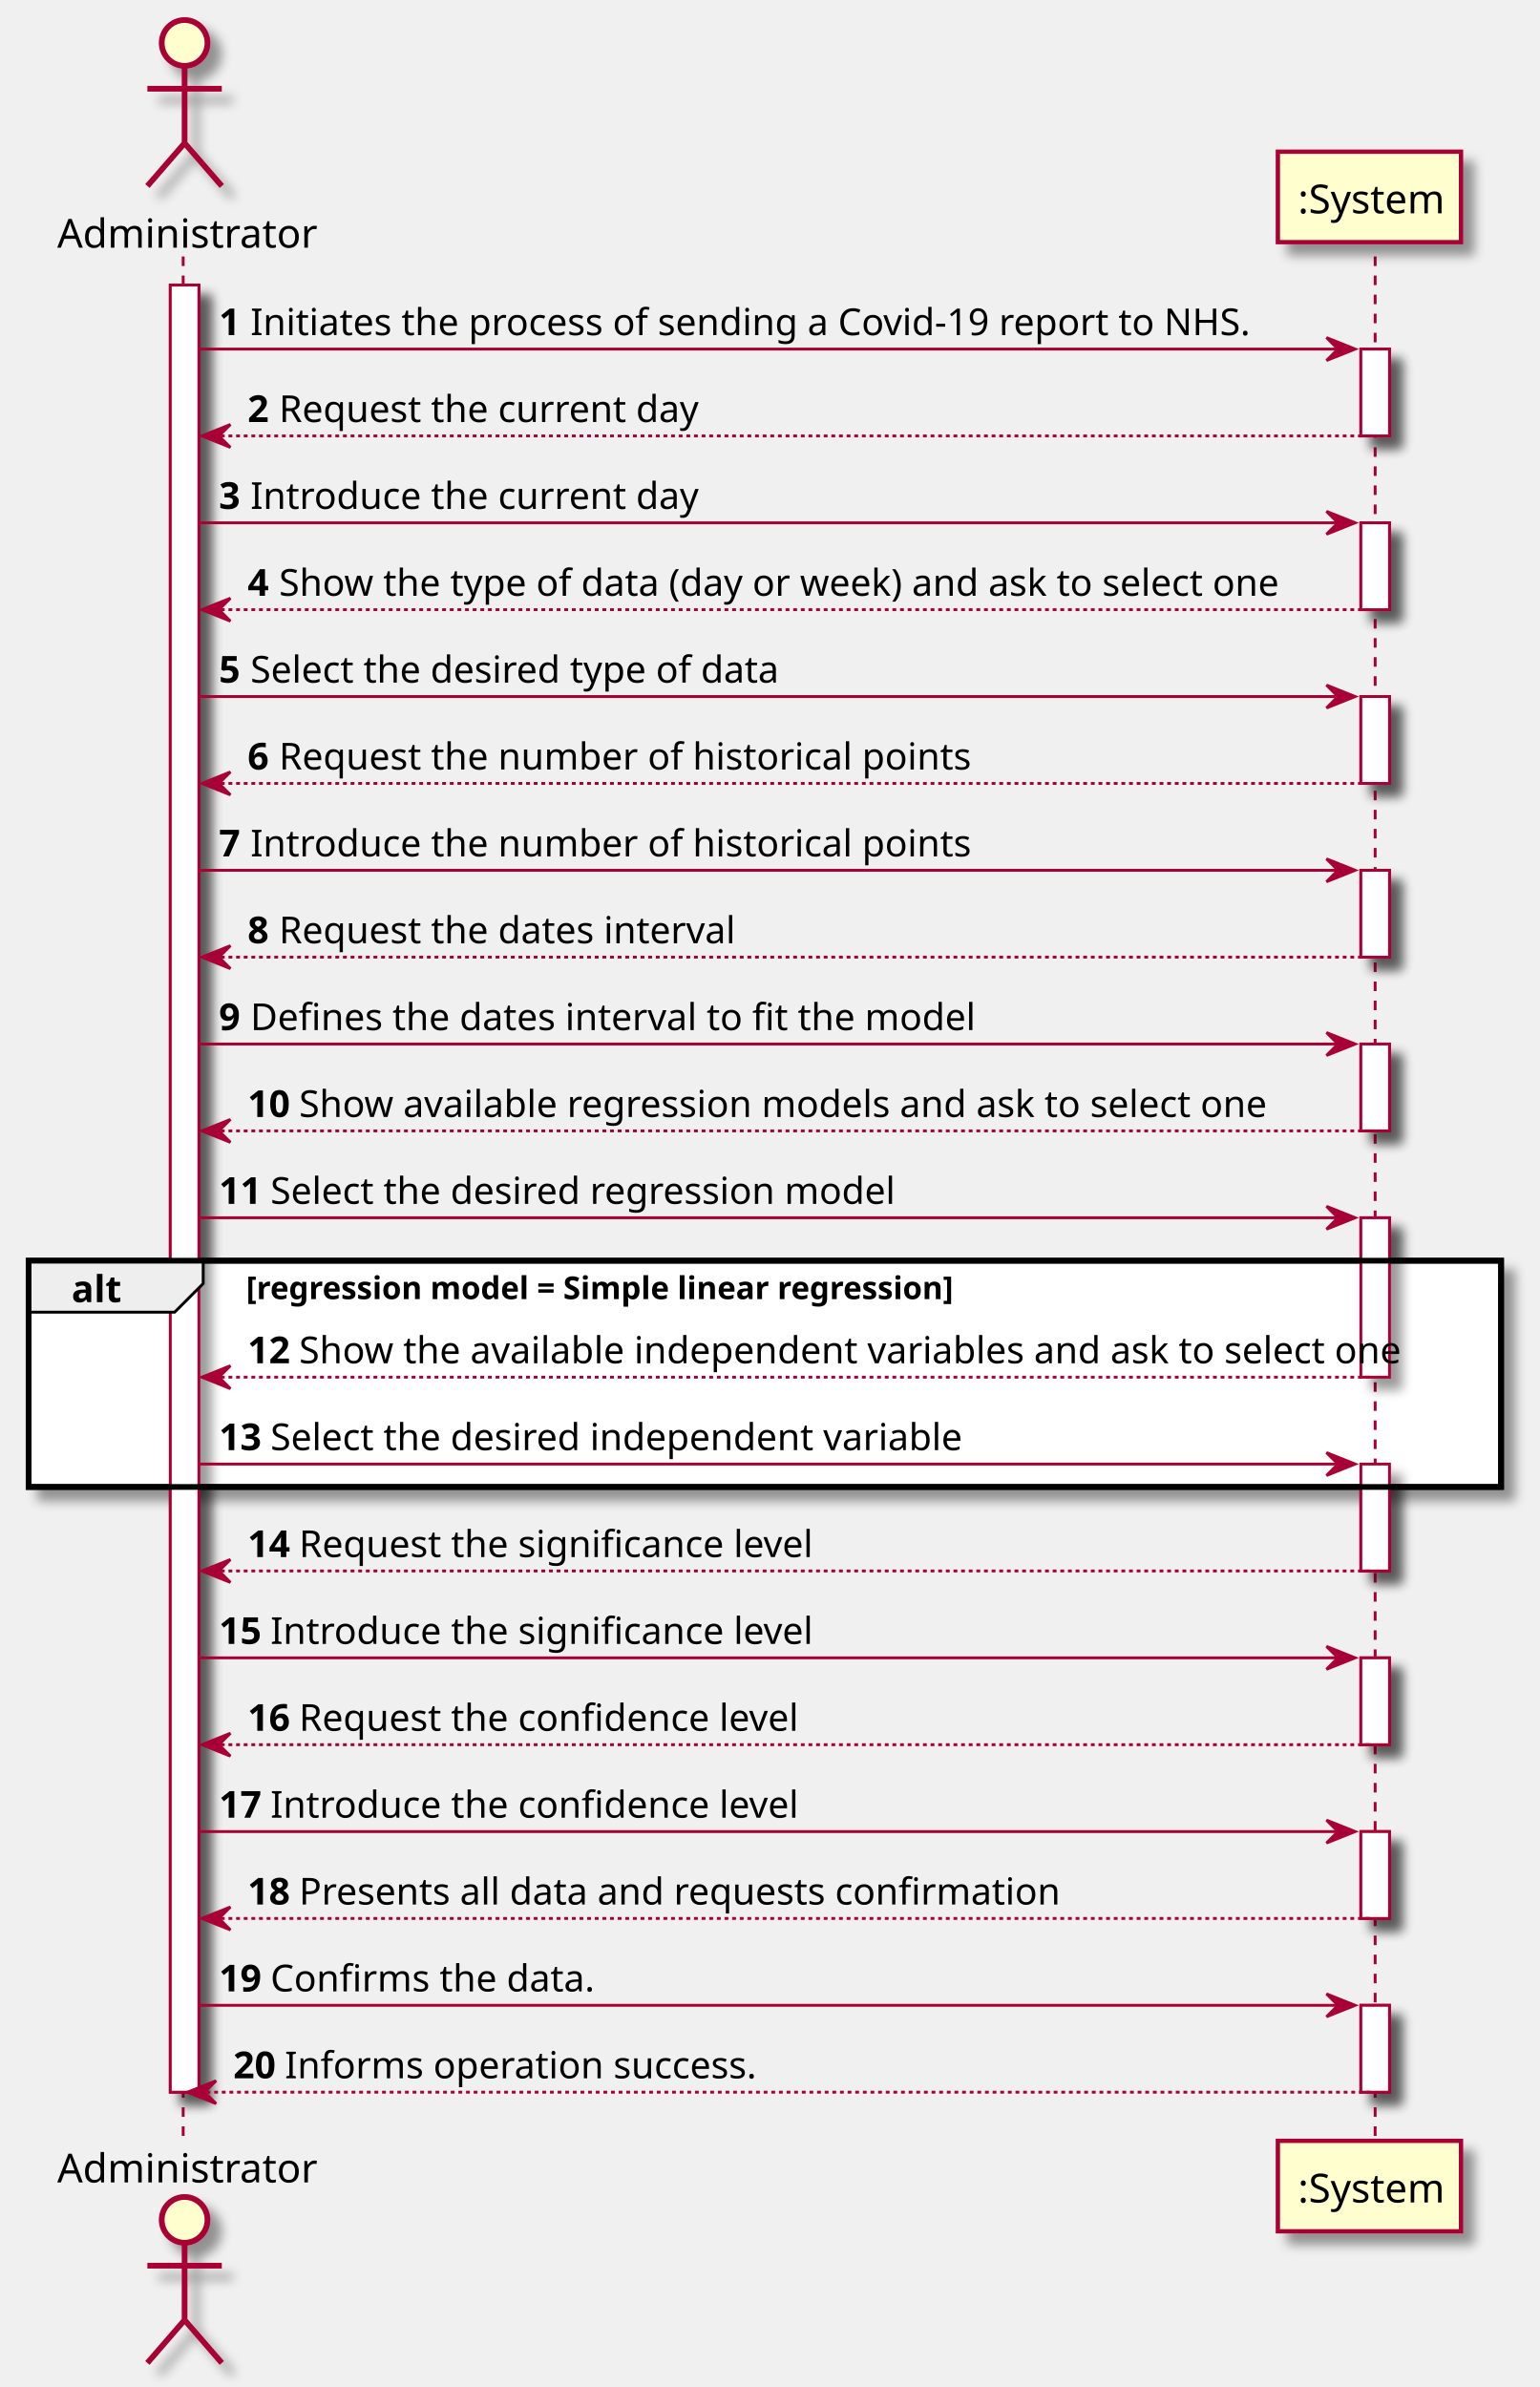
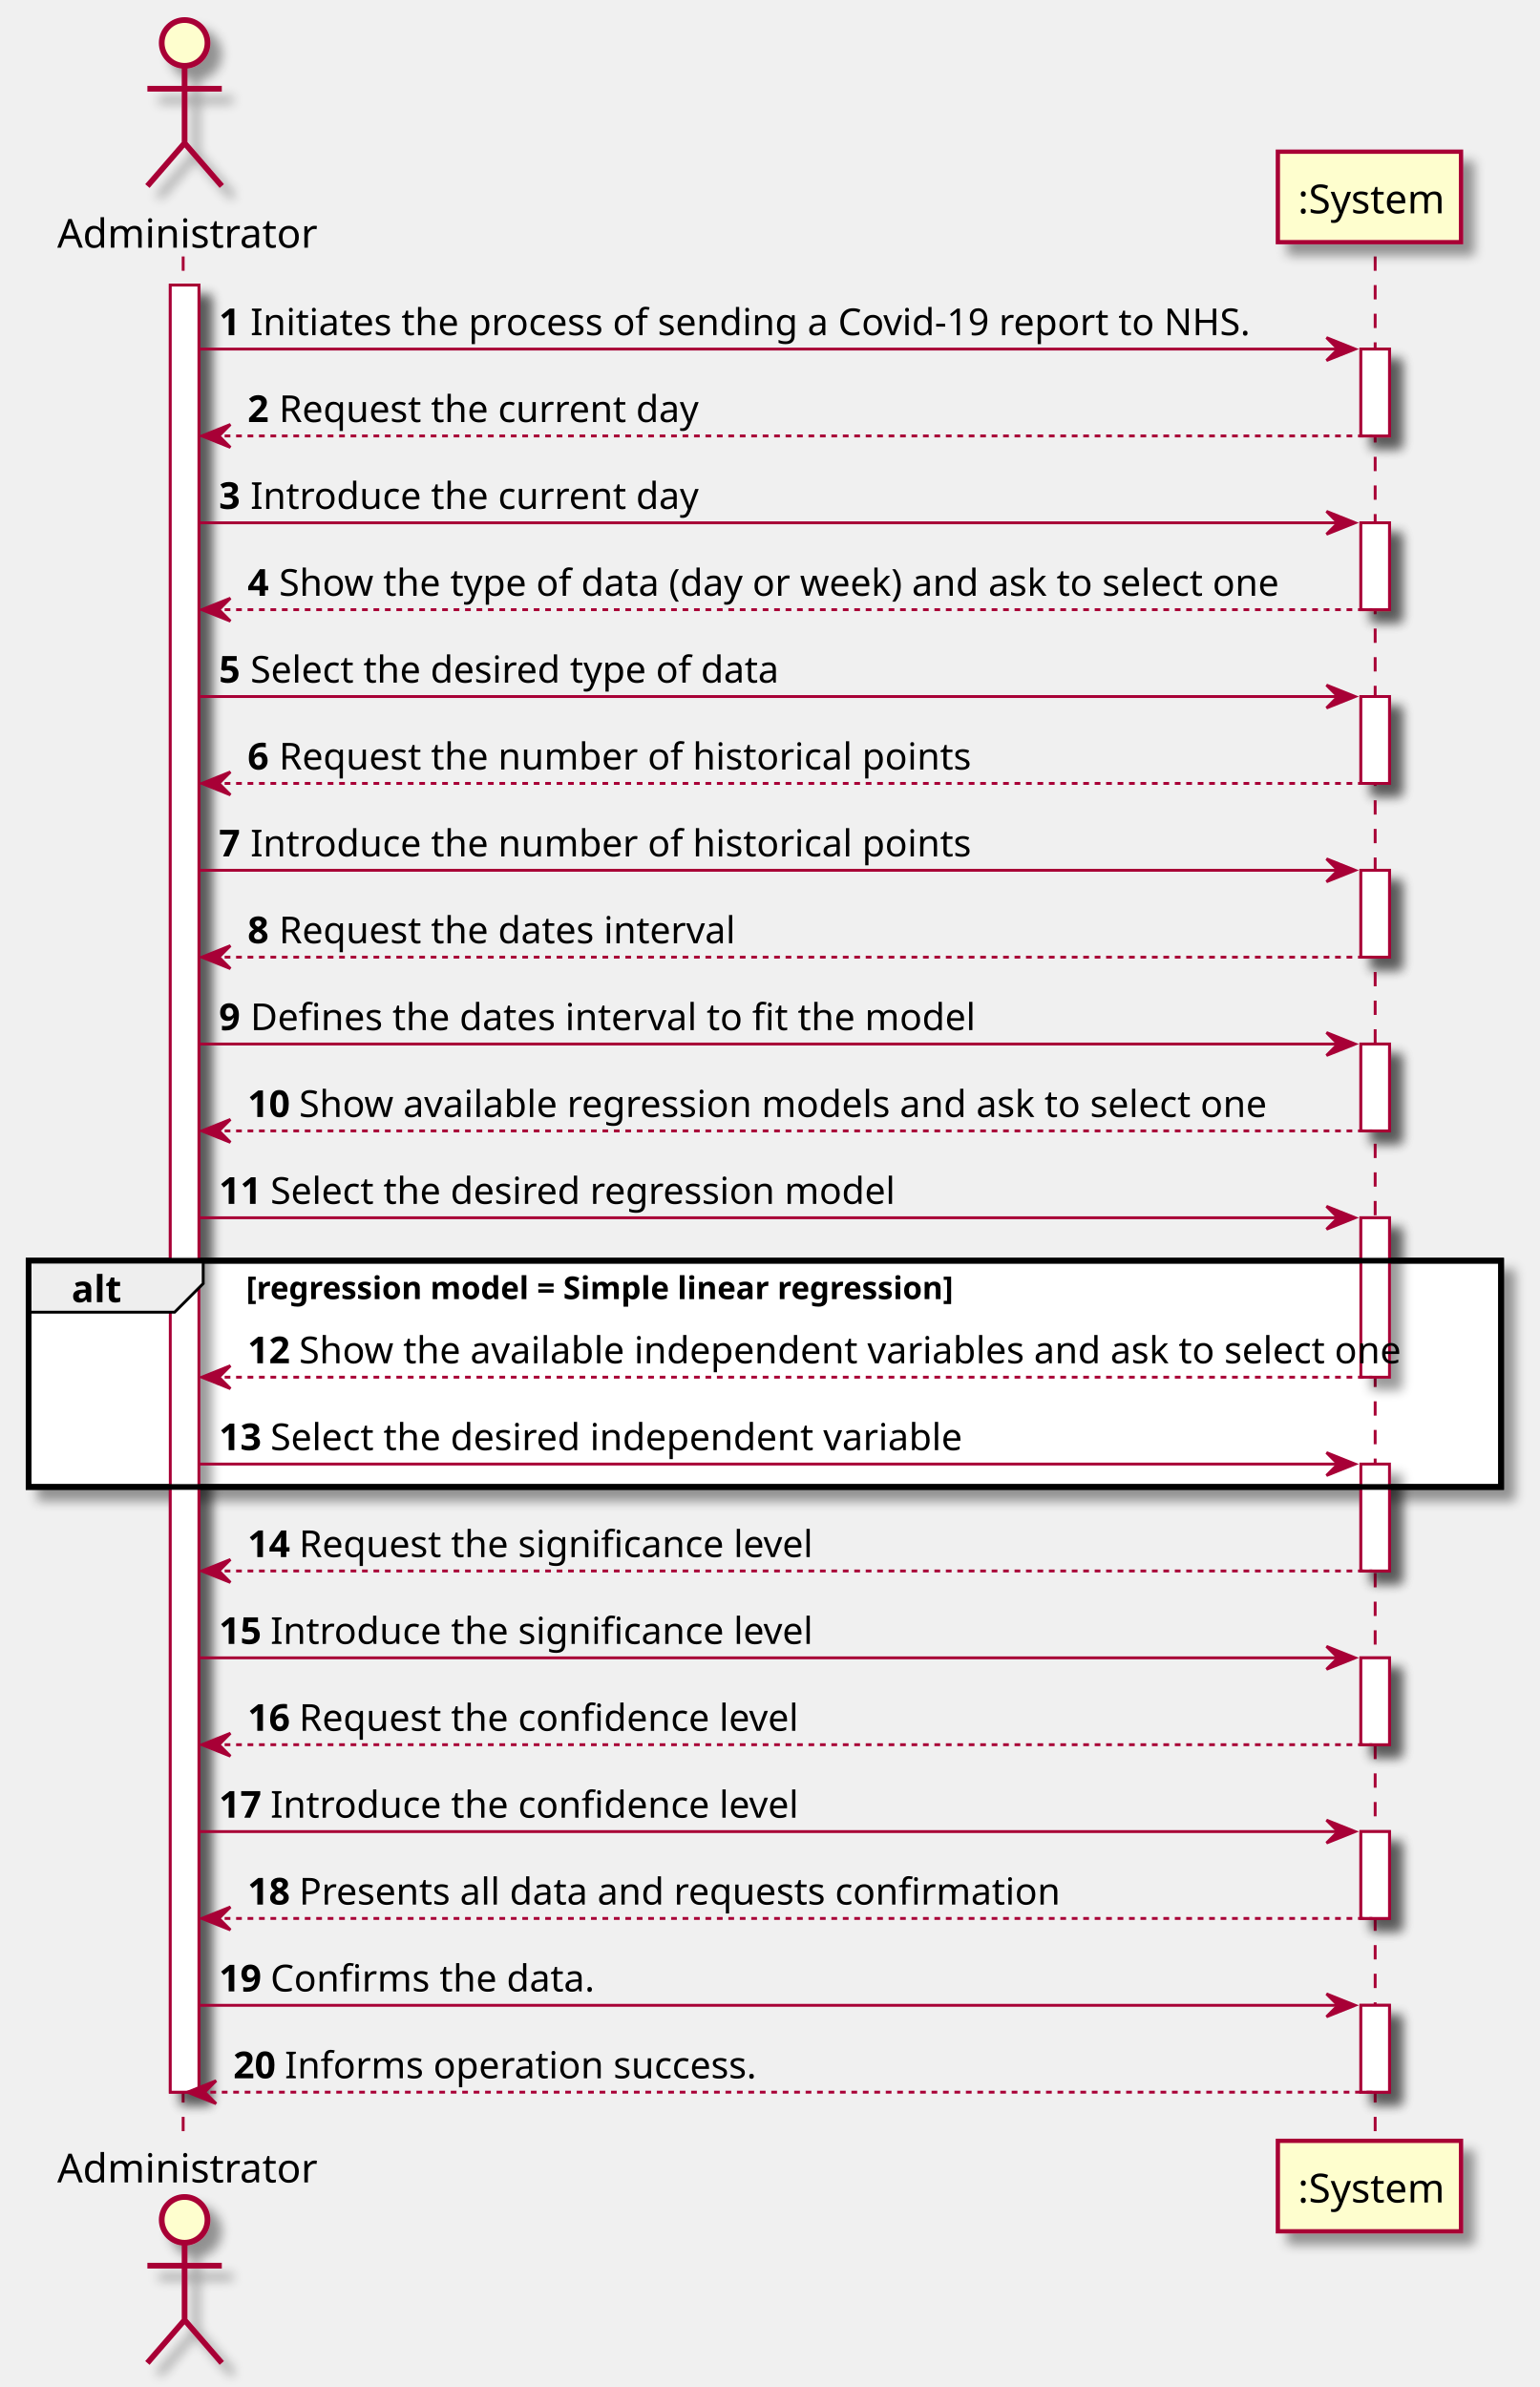
- <svg xmlns="http://www.w3.org/2000/svg" contentScriptType="application/ecmascript" contentStyleType="text/css" height="1251px" preserveAspectRatio="none" style="width:807px;height:1251px;" version="1.1" viewBox="0 0 807 1251" width="807px" zoomAndPan="magnify">
+ <svg xmlns="http://www.w3.org/2000/svg" contentScriptType="application/ecmascript" contentStyleType="text/css" height="834px" preserveAspectRatio="none" style="width:538px;height:834px;" version="1.1" viewBox="0 0 538 834" width="538px" zoomAndPan="magnify">
  <defs>
    <filter height="300%" id="fdxpa6la9vvdd" width="300%" x="-1" y="-1">
-       <feGaussianBlur result="blurOut" stdDeviation="3.0" />
+       <feGaussianBlur result="blurOut" stdDeviation="2.0" />
      <feColorMatrix in="blurOut" result="blurOut2" type="matrix" values="0 0 0 0 0 0 0 0 0 0 0 0 0 0 0 0 0 0 .4 0" />
-       <feOffset dx="6.0" dy="6.0" in="blurOut2" result="blurOut3" />
+       <feOffset dx="4.0" dy="4.0" in="blurOut2" result="blurOut3" />
      <feBlend in="SourceGraphic" in2="blurOut3" mode="normal" />
    </filter>
  </defs>
  <g>
-     <rect fill="#FFFFFF" filter="url(#fdxpa6la9vvdd)" height="947.074" style="stroke:#A80036;stroke-width:1.5;" width="15" x="89.25" y="149.414" />
-     <rect fill="#FFFFFF" filter="url(#fdxpa6la9vvdd)" height="45.527" style="stroke:#A80036;stroke-width:1.5;" width="15" x="713.25" y="182.941" />
-     <rect fill="#FFFFFF" filter="url(#fdxpa6la9vvdd)" height="45.527" style="stroke:#A80036;stroke-width:1.5;" width="15" x="713.25" y="273.996" />
-     <rect fill="#FFFFFF" filter="url(#fdxpa6la9vvdd)" height="45.527" style="stroke:#A80036;stroke-width:1.5;" width="15" x="713.25" y="365.051" />
-     <rect fill="#FFFFFF" filter="url(#fdxpa6la9vvdd)" height="45.527" style="stroke:#A80036;stroke-width:1.5;" width="15" x="713.25" y="456.106" />
-     <rect fill="#FFFFFF" filter="url(#fdxpa6la9vvdd)" height="45.527" style="stroke:#A80036;stroke-width:1.5;" width="15" x="713.25" y="547.16" />
-     <rect fill="#FFFFFF" filter="url(#fdxpa6la9vvdd)" height="83.555" style="stroke:#A80036;stroke-width:1.5;" width="15" x="713.25" y="638.215" />
-     <rect fill="#FFFFFF" filter="url(#fdxpa6la9vvdd)" height="56.027" style="stroke:#A80036;stroke-width:1.5;" width="15" x="713.25" y="767.297" />
-     <rect fill="#FFFFFF" filter="url(#fdxpa6la9vvdd)" height="45.527" style="stroke:#A80036;stroke-width:1.5;" width="15" x="713.25" y="868.852" />
-     <rect fill="#FFFFFF" filter="url(#fdxpa6la9vvdd)" height="45.527" style="stroke:#A80036;stroke-width:1.5;" width="15" x="713.25" y="959.906" />
-     <rect fill="#FFFFFF" filter="url(#fdxpa6la9vvdd)" height="45.527" style="stroke:#A80036;stroke-width:1.5;" width="15" x="713.25" y="1050.961" />
-     <rect fill="#FFFFFF" filter="url(#fdxpa6la9vvdd)" height="118.582" style="stroke:#000000;stroke-width:3.0;" width="771.75" x="15" y="660.715" />
-     <line style="stroke:#A80036;stroke-width:1.5;stroke-dasharray:5.0,5.0;" x1="96" x2="96" y1="134.414" y2="1123.488" />
-     <line style="stroke:#A80036;stroke-width:1.5;stroke-dasharray:5.0,5.0;" x1="720.75" x2="720.75" y1="134.414" y2="1123.488" />
-     <text fill="#000000" font-family="sans-serif" font-size="21" lengthAdjust="spacing" textLength="124.5" x="30" y="129.8">Administrator</text>
-     <ellipse cx="96.75" cy="22.5" fill="#FEFECE" filter="url(#fdxpa6la9vvdd)" rx="12" ry="12" style="stroke:#A80036;stroke-width:3.0;" />
-     <path d="M96.75,34.5 L96.75,75 M77.25,46.5 L116.25,46.5 M96.75,75 L77.25,97.5 M96.75,75 L116.25,97.5 " fill="none" filter="url(#fdxpa6la9vvdd)" style="stroke:#A80036;stroke-width:3.0;" />
-     <text fill="#000000" font-family="sans-serif" font-size="21" lengthAdjust="spacing" textLength="124.5" x="30" y="1143.788">Administrator</text>
-     <ellipse cx="96.75" cy="1163.402" fill="#FEFECE" filter="url(#fdxpa6la9vvdd)" rx="12" ry="12" style="stroke:#A80036;stroke-width:3.0;" />
-     <path d="M96.75,1175.402 L96.75,1215.902 M77.25,1187.402 L116.25,1187.402 M96.75,1215.902 L77.25,1238.402 M96.75,1215.902 L116.25,1238.402 " fill="none" filter="url(#fdxpa6la9vvdd)" style="stroke:#A80036;stroke-width:3.0;" />
-     <rect fill="#FEFECE" filter="url(#fdxpa6la9vvdd)" height="47.414" style="stroke:#A80036;stroke-width:2.25;" width="96" x="669.75" y="79.5" />
-     <text fill="#000000" font-family="sans-serif" font-size="21" lengthAdjust="spacing" textLength="75" x="680.25" y="111.8">:System</text>
-     <rect fill="#FEFECE" filter="url(#fdxpa6la9vvdd)" height="47.414" style="stroke:#A80036;stroke-width:2.25;" width="96" x="669.75" y="1121.988" />
-     <text fill="#000000" font-family="sans-serif" font-size="21" lengthAdjust="spacing" textLength="75" x="680.25" y="1154.288">:System</text>
-     <rect fill="#FFFFFF" filter="url(#fdxpa6la9vvdd)" height="947.074" style="stroke:#A80036;stroke-width:1.5;" width="15" x="89.25" y="149.414" />
-     <rect fill="#FFFFFF" filter="url(#fdxpa6la9vvdd)" height="45.527" style="stroke:#A80036;stroke-width:1.5;" width="15" x="713.25" y="182.941" />
-     <rect fill="#FFFFFF" filter="url(#fdxpa6la9vvdd)" height="45.527" style="stroke:#A80036;stroke-width:1.5;" width="15" x="713.25" y="273.996" />
-     <rect fill="#FFFFFF" filter="url(#fdxpa6la9vvdd)" height="45.527" style="stroke:#A80036;stroke-width:1.5;" width="15" x="713.25" y="365.051" />
-     <rect fill="#FFFFFF" filter="url(#fdxpa6la9vvdd)" height="45.527" style="stroke:#A80036;stroke-width:1.5;" width="15" x="713.25" y="456.106" />
-     <rect fill="#FFFFFF" filter="url(#fdxpa6la9vvdd)" height="45.527" style="stroke:#A80036;stroke-width:1.5;" width="15" x="713.25" y="547.16" />
-     <rect fill="#FFFFFF" filter="url(#fdxpa6la9vvdd)" height="83.555" style="stroke:#A80036;stroke-width:1.5;" width="15" x="713.25" y="638.215" />
-     <rect fill="#FFFFFF" filter="url(#fdxpa6la9vvdd)" height="56.027" style="stroke:#A80036;stroke-width:1.5;" width="15" x="713.25" y="767.297" />
-     <rect fill="#FFFFFF" filter="url(#fdxpa6la9vvdd)" height="45.527" style="stroke:#A80036;stroke-width:1.5;" width="15" x="713.25" y="868.852" />
-     <rect fill="#FFFFFF" filter="url(#fdxpa6la9vvdd)" height="45.527" style="stroke:#A80036;stroke-width:1.5;" width="15" x="713.25" y="959.906" />
-     <rect fill="#FFFFFF" filter="url(#fdxpa6la9vvdd)" height="45.527" style="stroke:#A80036;stroke-width:1.5;" width="15" x="713.25" y="1050.961" />
-     <polygon fill="#A80036" points="695.25,176.941,710.25,182.941,695.25,188.941,701.25,182.941" style="stroke:#A80036;stroke-width:1.5;" />
-     <line style="stroke:#A80036;stroke-width:1.5;" x1="104.25" x2="704.25" y1="182.941" y2="182.941" />
-     <text fill="#000000" font-family="sans-serif" font-size="19.5" font-weight="bold" lengthAdjust="spacing" textLength="10.5" x="114.75" y="175.657">1</text>
-     <text fill="#000000" font-family="sans-serif" font-size="19.5" lengthAdjust="spacing" textLength="496.5" x="131.25" y="175.657">Initiates the process of sending a Covid-19 report to NHS.</text>
-     <polygon fill="#A80036" points="120.75,222.469,105.75,228.469,120.75,234.469,114.75,228.469" style="stroke:#A80036;stroke-width:1.5;" />
-     <line style="stroke:#A80036;stroke-width:1.5;stroke-dasharray:2.0,2.0;" x1="111.75" x2="719.25" y1="228.469" y2="228.469" />
-     <text fill="#000000" font-family="sans-serif" font-size="19.5" font-weight="bold" lengthAdjust="spacing" textLength="10.5" x="129.75" y="221.184">2</text>
-     <text fill="#000000" font-family="sans-serif" font-size="19.5" lengthAdjust="spacing" textLength="208.5" x="146.25" y="221.184">Request the current day</text>
-     <polygon fill="#A80036" points="695.25,267.996,710.25,273.996,695.25,279.996,701.25,273.996" style="stroke:#A80036;stroke-width:1.5;" />
-     <line style="stroke:#A80036;stroke-width:1.5;" x1="104.25" x2="704.25" y1="273.996" y2="273.996" />
-     <text fill="#000000" font-family="sans-serif" font-size="19.5" font-weight="bold" lengthAdjust="spacing" textLength="10.5" x="114.75" y="266.711">3</text>
-     <text fill="#000000" font-family="sans-serif" font-size="19.5" lengthAdjust="spacing" textLength="216" x="131.25" y="266.711">Introduce the current day</text>
-     <polygon fill="#A80036" points="120.75,313.523,105.75,319.523,120.75,325.523,114.75,319.523" style="stroke:#A80036;stroke-width:1.5;" />
-     <line style="stroke:#A80036;stroke-width:1.5;stroke-dasharray:2.0,2.0;" x1="111.75" x2="719.25" y1="319.523" y2="319.523" />
-     <text fill="#000000" font-family="sans-serif" font-size="19.5" font-weight="bold" lengthAdjust="spacing" textLength="10.5" x="129.75" y="312.239">4</text>
-     <text fill="#000000" font-family="sans-serif" font-size="19.5" lengthAdjust="spacing" textLength="511.5" x="146.25" y="312.239">Show the type of data (day or week)  and ask to select one</text>
-     <polygon fill="#A80036" points="695.25,359.051,710.25,365.051,695.25,371.051,701.25,365.051" style="stroke:#A80036;stroke-width:1.5;" />
-     <line style="stroke:#A80036;stroke-width:1.5;" x1="104.25" x2="704.25" y1="365.051" y2="365.051" />
-     <text fill="#000000" font-family="sans-serif" font-size="19.5" font-weight="bold" lengthAdjust="spacing" textLength="10.5" x="114.75" y="357.766">5</text>
-     <text fill="#000000" font-family="sans-serif" font-size="19.5" lengthAdjust="spacing" textLength="265.5" x="131.25" y="357.766">Select the desired type of data</text>
-     <polygon fill="#A80036" points="120.75,404.578,105.75,410.578,120.75,416.578,114.75,410.578" style="stroke:#A80036;stroke-width:1.5;" />
-     <line style="stroke:#A80036;stroke-width:1.5;stroke-dasharray:2.0,2.0;" x1="111.75" x2="719.25" y1="410.578" y2="410.578" />
-     <text fill="#000000" font-family="sans-serif" font-size="19.5" font-weight="bold" lengthAdjust="spacing" textLength="10.5" x="129.75" y="403.293">6</text>
-     <text fill="#000000" font-family="sans-serif" font-size="19.5" lengthAdjust="spacing" textLength="339" x="146.25" y="403.293">Request the number of historical points</text>
-     <polygon fill="#A80036" points="695.25,450.106,710.25,456.106,695.25,462.106,701.25,456.106" style="stroke:#A80036;stroke-width:1.5;" />
-     <line style="stroke:#A80036;stroke-width:1.5;" x1="104.25" x2="704.25" y1="456.106" y2="456.106" />
-     <text fill="#000000" font-family="sans-serif" font-size="19.5" font-weight="bold" lengthAdjust="spacing" textLength="10.5" x="114.75" y="448.821">7</text>
-     <text fill="#000000" font-family="sans-serif" font-size="19.5" lengthAdjust="spacing" textLength="346.5" x="131.25" y="448.821">Introduce the number of historical points</text>
-     <polygon fill="#A80036" points="120.75,495.633,105.75,501.633,120.75,507.633,114.75,501.633" style="stroke:#A80036;stroke-width:1.5;" />
-     <line style="stroke:#A80036;stroke-width:1.5;stroke-dasharray:2.0,2.0;" x1="111.75" x2="719.25" y1="501.633" y2="501.633" />
-     <text fill="#000000" font-family="sans-serif" font-size="19.5" font-weight="bold" lengthAdjust="spacing" textLength="10.5" x="129.75" y="494.348">8</text>
-     <text fill="#000000" font-family="sans-serif" font-size="19.5" lengthAdjust="spacing" textLength="225" x="146.25" y="494.348">Request the dates interval</text>
-     <polygon fill="#A80036" points="695.25,541.16,710.25,547.16,695.25,553.16,701.25,547.16" style="stroke:#A80036;stroke-width:1.5;" />
-     <line style="stroke:#A80036;stroke-width:1.5;" x1="104.25" x2="704.25" y1="547.16" y2="547.16" />
-     <text fill="#000000" font-family="sans-serif" font-size="19.5" font-weight="bold" lengthAdjust="spacing" textLength="10.5" x="114.75" y="539.875">9</text>
-     <text fill="#000000" font-family="sans-serif" font-size="19.5" lengthAdjust="spacing" textLength="352.5" x="131.25" y="539.875">Defines the dates interval to fit the model</text>
-     <polygon fill="#A80036" points="120.75,586.688,105.75,592.688,120.75,598.688,114.75,592.688" style="stroke:#A80036;stroke-width:1.5;" />
-     <line style="stroke:#A80036;stroke-width:1.5;stroke-dasharray:2.0,2.0;" x1="111.75" x2="719.25" y1="592.688" y2="592.688" />
-     <text fill="#000000" font-family="sans-serif" font-size="19.5" font-weight="bold" lengthAdjust="spacing" textLength="21" x="129.75" y="585.403">10</text>
-     <text fill="#000000" font-family="sans-serif" font-size="19.5" lengthAdjust="spacing" textLength="486" x="156.75" y="585.403">Show available regression models and ask to select one</text>
-     <polygon fill="#A80036" points="695.25,632.215,710.25,638.215,695.25,644.215,701.25,638.215" style="stroke:#A80036;stroke-width:1.5;" />
-     <line style="stroke:#A80036;stroke-width:1.5;" x1="104.25" x2="704.25" y1="638.215" y2="638.215" />
-     <text fill="#000000" font-family="sans-serif" font-size="19.5" font-weight="bold" lengthAdjust="spacing" textLength="21" x="114.75" y="630.93">11</text>
-     <text fill="#000000" font-family="sans-serif" font-size="19.5" lengthAdjust="spacing" textLength="312" x="141.75" y="630.93">Select the desired regression model</text>
-     <path d="M15,660.715 L106.5,660.715 L106.5,672.715 L91.5,687.715 L15,687.715 L15,660.715 " fill="#EEEEEE" style="stroke:#000000;stroke-width:1.5;" />
-     <rect fill="none" height="118.582" style="stroke:#000000;stroke-width:3.0;" width="771.75" x="15" y="660.715" />
-     <text fill="#000000" font-family="sans-serif" font-size="19.5" font-weight="bold" lengthAdjust="spacing" textLength="24" x="37.5" y="682.457">alt</text>
-     <text fill="#000000" font-family="sans-serif" font-size="16.5" font-weight="bold" lengthAdjust="spacing" textLength="385.5" x="129" y="680.843">[regression model = Simple linear regression]</text>
-     <polygon fill="#A80036" points="120.75,715.769,105.75,721.769,120.75,727.769,114.75,721.769" style="stroke:#A80036;stroke-width:1.5;" />
-     <line style="stroke:#A80036;stroke-width:1.5;stroke-dasharray:2.0,2.0;" x1="111.75" x2="719.25" y1="721.769" y2="721.769" />
-     <text fill="#000000" font-family="sans-serif" font-size="19.5" font-weight="bold" lengthAdjust="spacing" textLength="21" x="129.75" y="714.485">12</text>
-     <text fill="#000000" font-family="sans-serif" font-size="19.5" lengthAdjust="spacing" textLength="546" x="156.75" y="714.485">Show the available independent variables and ask to select one</text>
-     <polygon fill="#A80036" points="695.25,761.297,710.25,767.297,695.25,773.297,701.25,767.297" style="stroke:#A80036;stroke-width:1.5;" />
-     <line style="stroke:#A80036;stroke-width:1.5;" x1="104.25" x2="704.25" y1="767.297" y2="767.297" />
-     <text fill="#000000" font-family="sans-serif" font-size="19.5" font-weight="bold" lengthAdjust="spacing" textLength="21" x="114.75" y="760.012">13</text>
-     <text fill="#000000" font-family="sans-serif" font-size="19.5" lengthAdjust="spacing" textLength="339" x="141.75" y="760.012">Select the desired independent variable</text>
-     <polygon fill="#A80036" points="120.75,817.324,105.75,823.324,120.75,829.324,114.75,823.324" style="stroke:#A80036;stroke-width:1.5;" />
-     <line style="stroke:#A80036;stroke-width:1.5;stroke-dasharray:2.0,2.0;" x1="111.75" x2="719.25" y1="823.324" y2="823.324" />
-     <text fill="#000000" font-family="sans-serif" font-size="19.5" font-weight="bold" lengthAdjust="spacing" textLength="21" x="129.75" y="816.04">14</text>
-     <text fill="#000000" font-family="sans-serif" font-size="19.5" lengthAdjust="spacing" textLength="256.5" x="156.75" y="816.04">Request the significance level</text>
-     <polygon fill="#A80036" points="695.25,862.852,710.25,868.852,695.25,874.852,701.25,868.852" style="stroke:#A80036;stroke-width:1.5;" />
-     <line style="stroke:#A80036;stroke-width:1.5;" x1="104.25" x2="704.25" y1="868.852" y2="868.852" />
-     <text fill="#000000" font-family="sans-serif" font-size="19.5" font-weight="bold" lengthAdjust="spacing" textLength="21" x="114.75" y="861.567">15</text>
-     <text fill="#000000" font-family="sans-serif" font-size="19.5" lengthAdjust="spacing" textLength="264" x="141.75" y="861.567">Introduce the significance level</text>
-     <polygon fill="#A80036" points="120.75,908.379,105.75,914.379,120.75,920.379,114.75,914.379" style="stroke:#A80036;stroke-width:1.5;" />
-     <line style="stroke:#A80036;stroke-width:1.5;stroke-dasharray:2.0,2.0;" x1="111.75" x2="719.25" y1="914.379" y2="914.379" />
-     <text fill="#000000" font-family="sans-serif" font-size="19.5" font-weight="bold" lengthAdjust="spacing" textLength="21" x="129.75" y="907.094">16</text>
-     <text fill="#000000" font-family="sans-serif" font-size="19.5" lengthAdjust="spacing" textLength="247.5" x="156.75" y="907.094">Request the confidence level</text>
-     <polygon fill="#A80036" points="695.25,953.906,710.25,959.906,695.25,965.906,701.25,959.906" style="stroke:#A80036;stroke-width:1.5;" />
-     <line style="stroke:#A80036;stroke-width:1.5;" x1="104.25" x2="704.25" y1="959.906" y2="959.906" />
-     <text fill="#000000" font-family="sans-serif" font-size="19.5" font-weight="bold" lengthAdjust="spacing" textLength="21" x="114.75" y="952.622">17</text>
-     <text fill="#000000" font-family="sans-serif" font-size="19.5" lengthAdjust="spacing" textLength="255" x="141.75" y="952.622">Introduce the confidence level</text>
-     <polygon fill="#A80036" points="120.75,999.434,105.75,1005.434,120.75,1011.434,114.75,1005.434" style="stroke:#A80036;stroke-width:1.5;" />
-     <line style="stroke:#A80036;stroke-width:1.5;stroke-dasharray:2.0,2.0;" x1="111.75" x2="719.25" y1="1005.434" y2="1005.434" />
-     <text fill="#000000" font-family="sans-serif" font-size="19.5" font-weight="bold" lengthAdjust="spacing" textLength="21" x="129.75" y="998.149">18</text>
-     <text fill="#000000" font-family="sans-serif" font-size="19.5" lengthAdjust="spacing" textLength="376.5" x="156.75" y="998.149">Presents all data and requests confirmation</text>
-     <polygon fill="#A80036" points="695.25,1044.961,710.25,1050.961,695.25,1056.961,701.25,1050.961" style="stroke:#A80036;stroke-width:1.5;" />
-     <line style="stroke:#A80036;stroke-width:1.5;" x1="104.25" x2="704.25" y1="1050.961" y2="1050.961" />
-     <text fill="#000000" font-family="sans-serif" font-size="19.5" font-weight="bold" lengthAdjust="spacing" textLength="21" x="114.75" y="1043.676">19</text>
-     <text fill="#000000" font-family="sans-serif" font-size="19.5" lengthAdjust="spacing" textLength="159" x="141.75" y="1043.676">Confirms the data.</text>
-     <polygon fill="#A80036" points="113.25,1090.488,98.25,1096.488,113.25,1102.488,107.25,1096.488" style="stroke:#A80036;stroke-width:1.5;" />
-     <line style="stroke:#A80036;stroke-width:1.5;stroke-dasharray:2.0,2.0;" x1="104.25" x2="719.25" y1="1096.488" y2="1096.488" />
-     <text fill="#000000" font-family="sans-serif" font-size="19.5" font-weight="bold" lengthAdjust="spacing" textLength="21" x="122.25" y="1089.204">20</text>
-     <text fill="#000000" font-family="sans-serif" font-size="19.5" lengthAdjust="spacing" textLength="234" x="149.25" y="1089.204">Informs operation success.</text>
+     <rect fill="#FFFFFF" filter="url(#fdxpa6la9vvdd)" height="631.383" style="stroke:#A80036;stroke-width:1.0;" width="10" x="59.5" y="99.609" />
+     <rect fill="#FFFFFF" filter="url(#fdxpa6la9vvdd)" height="30.352" style="stroke:#A80036;stroke-width:1.0;" width="10" x="475.5" y="121.961" />
+     <rect fill="#FFFFFF" filter="url(#fdxpa6la9vvdd)" height="30.352" style="stroke:#A80036;stroke-width:1.0;" width="10" x="475.5" y="182.664" />
+     <rect fill="#FFFFFF" filter="url(#fdxpa6la9vvdd)" height="30.352" style="stroke:#A80036;stroke-width:1.0;" width="10" x="475.5" y="243.367" />
+     <rect fill="#FFFFFF" filter="url(#fdxpa6la9vvdd)" height="30.352" style="stroke:#A80036;stroke-width:1.0;" width="10" x="475.5" y="304.07" />
+     <rect fill="#FFFFFF" filter="url(#fdxpa6la9vvdd)" height="30.352" style="stroke:#A80036;stroke-width:1.0;" width="10" x="475.5" y="364.773" />
+     <rect fill="#FFFFFF" filter="url(#fdxpa6la9vvdd)" height="55.703" style="stroke:#A80036;stroke-width:1.0;" width="10" x="475.5" y="425.477" />
+     <rect fill="#FFFFFF" filter="url(#fdxpa6la9vvdd)" height="37.352" style="stroke:#A80036;stroke-width:1.0;" width="10" x="475.5" y="511.531" />
+     <rect fill="#FFFFFF" filter="url(#fdxpa6la9vvdd)" height="30.352" style="stroke:#A80036;stroke-width:1.0;" width="10" x="475.5" y="579.234" />
+     <rect fill="#FFFFFF" filter="url(#fdxpa6la9vvdd)" height="30.352" style="stroke:#A80036;stroke-width:1.0;" width="10" x="475.5" y="639.938" />
+     <rect fill="#FFFFFF" filter="url(#fdxpa6la9vvdd)" height="30.352" style="stroke:#A80036;stroke-width:1.0;" width="10" x="475.5" y="700.641" />
+     <rect fill="#FFFFFF" filter="url(#fdxpa6la9vvdd)" height="79.055" style="stroke:#000000;stroke-width:2.0;" width="514.5" x="10" y="440.477" />
+     <line style="stroke:#A80036;stroke-width:1.0;stroke-dasharray:5.0,5.0;" x1="64" x2="64" y1="89.609" y2="748.992" />
+     <line style="stroke:#A80036;stroke-width:1.0;stroke-dasharray:5.0,5.0;" x1="480.5" x2="480.5" y1="89.609" y2="748.992" />
+     <text fill="#000000" font-family="sans-serif" font-size="14" lengthAdjust="spacing" textLength="83" x="20" y="86.533">Administrator</text>
+     <ellipse cx="64.5" cy="15" fill="#FEFECE" filter="url(#fdxpa6la9vvdd)" rx="8" ry="8" style="stroke:#A80036;stroke-width:2.0;" />
+     <path d="M64.5,23 L64.5,50 M51.5,31 L77.5,31 M64.5,50 L51.5,65 M64.5,50 L77.5,65 " fill="none" filter="url(#fdxpa6la9vvdd)" style="stroke:#A80036;stroke-width:2.0;" />
+     <text fill="#000000" font-family="sans-serif" font-size="14" lengthAdjust="spacing" textLength="83" x="20" y="762.525">Administrator</text>
+     <ellipse cx="64.5" cy="775.602" fill="#FEFECE" filter="url(#fdxpa6la9vvdd)" rx="8" ry="8" style="stroke:#A80036;stroke-width:2.0;" />
+     <path d="M64.5,783.602 L64.5,810.602 M51.5,791.602 L77.5,791.602 M64.5,810.602 L51.5,825.602 M64.5,810.602 L77.5,825.602 " fill="none" filter="url(#fdxpa6la9vvdd)" style="stroke:#A80036;stroke-width:2.0;" />
+     <rect fill="#FEFECE" filter="url(#fdxpa6la9vvdd)" height="31.609" style="stroke:#A80036;stroke-width:1.5;" width="64" x="446.5" y="53" />
+     <text fill="#000000" font-family="sans-serif" font-size="14" lengthAdjust="spacing" textLength="50" x="453.5" y="74.533">:System</text>
+     <rect fill="#FEFECE" filter="url(#fdxpa6la9vvdd)" height="31.609" style="stroke:#A80036;stroke-width:1.5;" width="64" x="446.5" y="747.992" />
+     <text fill="#000000" font-family="sans-serif" font-size="14" lengthAdjust="spacing" textLength="50" x="453.5" y="769.525">:System</text>
+     <rect fill="#FFFFFF" filter="url(#fdxpa6la9vvdd)" height="631.383" style="stroke:#A80036;stroke-width:1.0;" width="10" x="59.5" y="99.609" />
+     <rect fill="#FFFFFF" filter="url(#fdxpa6la9vvdd)" height="30.352" style="stroke:#A80036;stroke-width:1.0;" width="10" x="475.5" y="121.961" />
+     <rect fill="#FFFFFF" filter="url(#fdxpa6la9vvdd)" height="30.352" style="stroke:#A80036;stroke-width:1.0;" width="10" x="475.5" y="182.664" />
+     <rect fill="#FFFFFF" filter="url(#fdxpa6la9vvdd)" height="30.352" style="stroke:#A80036;stroke-width:1.0;" width="10" x="475.5" y="243.367" />
+     <rect fill="#FFFFFF" filter="url(#fdxpa6la9vvdd)" height="30.352" style="stroke:#A80036;stroke-width:1.0;" width="10" x="475.5" y="304.07" />
+     <rect fill="#FFFFFF" filter="url(#fdxpa6la9vvdd)" height="30.352" style="stroke:#A80036;stroke-width:1.0;" width="10" x="475.5" y="364.773" />
+     <rect fill="#FFFFFF" filter="url(#fdxpa6la9vvdd)" height="55.703" style="stroke:#A80036;stroke-width:1.0;" width="10" x="475.5" y="425.477" />
+     <rect fill="#FFFFFF" filter="url(#fdxpa6la9vvdd)" height="37.352" style="stroke:#A80036;stroke-width:1.0;" width="10" x="475.5" y="511.531" />
+     <rect fill="#FFFFFF" filter="url(#fdxpa6la9vvdd)" height="30.352" style="stroke:#A80036;stroke-width:1.0;" width="10" x="475.5" y="579.234" />
+     <rect fill="#FFFFFF" filter="url(#fdxpa6la9vvdd)" height="30.352" style="stroke:#A80036;stroke-width:1.0;" width="10" x="475.5" y="639.938" />
+     <rect fill="#FFFFFF" filter="url(#fdxpa6la9vvdd)" height="30.352" style="stroke:#A80036;stroke-width:1.0;" width="10" x="475.5" y="700.641" />
+     <polygon fill="#A80036" points="463.5,117.961,473.5,121.961,463.5,125.961,467.5,121.961" style="stroke:#A80036;stroke-width:1.0;" />
+     <line style="stroke:#A80036;stroke-width:1.0;" x1="69.5" x2="469.5" y1="121.961" y2="121.961" />
+     <text fill="#000000" font-family="sans-serif" font-size="13" font-weight="bold" lengthAdjust="spacing" textLength="7" x="76.5" y="117.105">1</text>
+     <text fill="#000000" font-family="sans-serif" font-size="13" lengthAdjust="spacing" textLength="331" x="87.5" y="117.105">Initiates the process of sending a Covid-19 report to NHS.</text>
+     <polygon fill="#A80036" points="80.5,148.312,70.5,152.312,80.5,156.312,76.5,152.312" style="stroke:#A80036;stroke-width:1.0;" />
+     <line style="stroke:#A80036;stroke-width:1.0;stroke-dasharray:2.0,2.0;" x1="74.5" x2="479.5" y1="152.312" y2="152.312" />
+     <text fill="#000000" font-family="sans-serif" font-size="13" font-weight="bold" lengthAdjust="spacing" textLength="7" x="86.5" y="147.456">2</text>
+     <text fill="#000000" font-family="sans-serif" font-size="13" lengthAdjust="spacing" textLength="139" x="97.5" y="147.456">Request the current day</text>
+     <polygon fill="#A80036" points="463.5,178.664,473.5,182.664,463.5,186.664,467.5,182.664" style="stroke:#A80036;stroke-width:1.0;" />
+     <line style="stroke:#A80036;stroke-width:1.0;" x1="69.5" x2="469.5" y1="182.664" y2="182.664" />
+     <text fill="#000000" font-family="sans-serif" font-size="13" font-weight="bold" lengthAdjust="spacing" textLength="7" x="76.5" y="177.808">3</text>
+     <text fill="#000000" font-family="sans-serif" font-size="13" lengthAdjust="spacing" textLength="144" x="87.5" y="177.808">Introduce the current day</text>
+     <polygon fill="#A80036" points="80.5,209.016,70.5,213.016,80.5,217.016,76.5,213.016" style="stroke:#A80036;stroke-width:1.0;" />
+     <line style="stroke:#A80036;stroke-width:1.0;stroke-dasharray:2.0,2.0;" x1="74.5" x2="479.5" y1="213.016" y2="213.016" />
+     <text fill="#000000" font-family="sans-serif" font-size="13" font-weight="bold" lengthAdjust="spacing" textLength="7" x="86.5" y="208.159">4</text>
+     <text fill="#000000" font-family="sans-serif" font-size="13" lengthAdjust="spacing" textLength="341" x="97.5" y="208.159">Show the type of data (day or week)  and ask to select one</text>
+     <polygon fill="#A80036" points="463.5,239.367,473.5,243.367,463.5,247.367,467.5,243.367" style="stroke:#A80036;stroke-width:1.0;" />
+     <line style="stroke:#A80036;stroke-width:1.0;" x1="69.5" x2="469.5" y1="243.367" y2="243.367" />
+     <text fill="#000000" font-family="sans-serif" font-size="13" font-weight="bold" lengthAdjust="spacing" textLength="7" x="76.5" y="238.511">5</text>
+     <text fill="#000000" font-family="sans-serif" font-size="13" lengthAdjust="spacing" textLength="177" x="87.5" y="238.511">Select the desired type of data</text>
+     <polygon fill="#A80036" points="80.5,269.719,70.5,273.719,80.5,277.719,76.5,273.719" style="stroke:#A80036;stroke-width:1.0;" />
+     <line style="stroke:#A80036;stroke-width:1.0;stroke-dasharray:2.0,2.0;" x1="74.5" x2="479.5" y1="273.719" y2="273.719" />
+     <text fill="#000000" font-family="sans-serif" font-size="13" font-weight="bold" lengthAdjust="spacing" textLength="7" x="86.5" y="268.862">6</text>
+     <text fill="#000000" font-family="sans-serif" font-size="13" lengthAdjust="spacing" textLength="226" x="97.5" y="268.862">Request the number of historical points</text>
+     <polygon fill="#A80036" points="463.5,300.07,473.5,304.07,463.5,308.07,467.5,304.07" style="stroke:#A80036;stroke-width:1.0;" />
+     <line style="stroke:#A80036;stroke-width:1.0;" x1="69.5" x2="469.5" y1="304.07" y2="304.07" />
+     <text fill="#000000" font-family="sans-serif" font-size="13" font-weight="bold" lengthAdjust="spacing" textLength="7" x="76.5" y="299.214">7</text>
+     <text fill="#000000" font-family="sans-serif" font-size="13" lengthAdjust="spacing" textLength="231" x="87.5" y="299.214">Introduce the number of historical points</text>
+     <polygon fill="#A80036" points="80.5,330.422,70.5,334.422,80.5,338.422,76.5,334.422" style="stroke:#A80036;stroke-width:1.0;" />
+     <line style="stroke:#A80036;stroke-width:1.0;stroke-dasharray:2.0,2.0;" x1="74.5" x2="479.5" y1="334.422" y2="334.422" />
+     <text fill="#000000" font-family="sans-serif" font-size="13" font-weight="bold" lengthAdjust="spacing" textLength="7" x="86.5" y="329.565">8</text>
+     <text fill="#000000" font-family="sans-serif" font-size="13" lengthAdjust="spacing" textLength="150" x="97.5" y="329.565">Request the dates interval</text>
+     <polygon fill="#A80036" points="463.5,360.773,473.5,364.773,463.5,368.773,467.5,364.773" style="stroke:#A80036;stroke-width:1.0;" />
+     <line style="stroke:#A80036;stroke-width:1.0;" x1="69.5" x2="469.5" y1="364.773" y2="364.773" />
+     <text fill="#000000" font-family="sans-serif" font-size="13" font-weight="bold" lengthAdjust="spacing" textLength="7" x="76.5" y="359.917">9</text>
+     <text fill="#000000" font-family="sans-serif" font-size="13" lengthAdjust="spacing" textLength="235" x="87.5" y="359.917">Defines the dates interval to fit the model</text>
+     <polygon fill="#A80036" points="80.5,391.125,70.5,395.125,80.5,399.125,76.5,395.125" style="stroke:#A80036;stroke-width:1.0;" />
+     <line style="stroke:#A80036;stroke-width:1.0;stroke-dasharray:2.0,2.0;" x1="74.5" x2="479.5" y1="395.125" y2="395.125" />
+     <text fill="#000000" font-family="sans-serif" font-size="13" font-weight="bold" lengthAdjust="spacing" textLength="14" x="86.5" y="390.269">10</text>
+     <text fill="#000000" font-family="sans-serif" font-size="13" lengthAdjust="spacing" textLength="324" x="104.5" y="390.269">Show available regression models and ask to select one</text>
+     <polygon fill="#A80036" points="463.5,421.477,473.5,425.477,463.5,429.477,467.5,425.477" style="stroke:#A80036;stroke-width:1.0;" />
+     <line style="stroke:#A80036;stroke-width:1.0;" x1="69.5" x2="469.5" y1="425.477" y2="425.477" />
+     <text fill="#000000" font-family="sans-serif" font-size="13" font-weight="bold" lengthAdjust="spacing" textLength="14" x="76.5" y="420.62">11</text>
+     <text fill="#000000" font-family="sans-serif" font-size="13" lengthAdjust="spacing" textLength="208" x="94.5" y="420.62">Select the desired regression model</text>
+     <path d="M10,440.477 L71,440.477 L71,448.477 L61,458.477 L10,458.477 L10,440.477 " fill="#EEEEEE" style="stroke:#000000;stroke-width:1.0;" />
+     <rect fill="none" height="79.055" style="stroke:#000000;stroke-width:2.0;" width="514.5" x="10" y="440.477" />
+     <text fill="#000000" font-family="sans-serif" font-size="13" font-weight="bold" lengthAdjust="spacing" textLength="16" x="25" y="454.972">alt</text>
+     <text fill="#000000" font-family="sans-serif" font-size="11" font-weight="bold" lengthAdjust="spacing" textLength="257" x="86" y="453.896">[regression model = Simple linear regression]</text>
+     <polygon fill="#A80036" points="80.5,477.18,70.5,481.18,80.5,485.18,76.5,481.18" style="stroke:#A80036;stroke-width:1.0;" />
+     <line style="stroke:#A80036;stroke-width:1.0;stroke-dasharray:2.0,2.0;" x1="74.5" x2="479.5" y1="481.18" y2="481.18" />
+     <text fill="#000000" font-family="sans-serif" font-size="13" font-weight="bold" lengthAdjust="spacing" textLength="14" x="86.5" y="476.323">12</text>
+     <text fill="#000000" font-family="sans-serif" font-size="13" lengthAdjust="spacing" textLength="364" x="104.5" y="476.323">Show the available independent variables and ask to select one</text>
+     <polygon fill="#A80036" points="463.5,507.531,473.5,511.531,463.5,515.531,467.5,511.531" style="stroke:#A80036;stroke-width:1.0;" />
+     <line style="stroke:#A80036;stroke-width:1.0;" x1="69.5" x2="469.5" y1="511.531" y2="511.531" />
+     <text fill="#000000" font-family="sans-serif" font-size="13" font-weight="bold" lengthAdjust="spacing" textLength="14" x="76.5" y="506.675">13</text>
+     <text fill="#000000" font-family="sans-serif" font-size="13" lengthAdjust="spacing" textLength="226" x="94.5" y="506.675">Select the desired independent variable</text>
+     <polygon fill="#A80036" points="80.5,544.883,70.5,548.883,80.5,552.883,76.5,548.883" style="stroke:#A80036;stroke-width:1.0;" />
+     <line style="stroke:#A80036;stroke-width:1.0;stroke-dasharray:2.0,2.0;" x1="74.5" x2="479.5" y1="548.883" y2="548.883" />
+     <text fill="#000000" font-family="sans-serif" font-size="13" font-weight="bold" lengthAdjust="spacing" textLength="14" x="86.5" y="544.026">14</text>
+     <text fill="#000000" font-family="sans-serif" font-size="13" lengthAdjust="spacing" textLength="171" x="104.5" y="544.026">Request the significance level</text>
+     <polygon fill="#A80036" points="463.5,575.234,473.5,579.234,463.5,583.234,467.5,579.234" style="stroke:#A80036;stroke-width:1.0;" />
+     <line style="stroke:#A80036;stroke-width:1.0;" x1="69.5" x2="469.5" y1="579.234" y2="579.234" />
+     <text fill="#000000" font-family="sans-serif" font-size="13" font-weight="bold" lengthAdjust="spacing" textLength="14" x="76.5" y="574.378">15</text>
+     <text fill="#000000" font-family="sans-serif" font-size="13" lengthAdjust="spacing" textLength="176" x="94.5" y="574.378">Introduce the significance level</text>
+     <polygon fill="#A80036" points="80.5,605.586,70.5,609.586,80.5,613.586,76.5,609.586" style="stroke:#A80036;stroke-width:1.0;" />
+     <line style="stroke:#A80036;stroke-width:1.0;stroke-dasharray:2.0,2.0;" x1="74.5" x2="479.5" y1="609.586" y2="609.586" />
+     <text fill="#000000" font-family="sans-serif" font-size="13" font-weight="bold" lengthAdjust="spacing" textLength="14" x="86.5" y="604.73">16</text>
+     <text fill="#000000" font-family="sans-serif" font-size="13" lengthAdjust="spacing" textLength="165" x="104.5" y="604.73">Request the confidence level</text>
+     <polygon fill="#A80036" points="463.5,635.938,473.5,639.938,463.5,643.938,467.5,639.938" style="stroke:#A80036;stroke-width:1.0;" />
+     <line style="stroke:#A80036;stroke-width:1.0;" x1="69.5" x2="469.5" y1="639.938" y2="639.938" />
+     <text fill="#000000" font-family="sans-serif" font-size="13" font-weight="bold" lengthAdjust="spacing" textLength="14" x="76.5" y="635.081">17</text>
+     <text fill="#000000" font-family="sans-serif" font-size="13" lengthAdjust="spacing" textLength="170" x="94.5" y="635.081">Introduce the confidence level</text>
+     <polygon fill="#A80036" points="80.5,666.289,70.5,670.289,80.5,674.289,76.5,670.289" style="stroke:#A80036;stroke-width:1.0;" />
+     <line style="stroke:#A80036;stroke-width:1.0;stroke-dasharray:2.0,2.0;" x1="74.5" x2="479.5" y1="670.289" y2="670.289" />
+     <text fill="#000000" font-family="sans-serif" font-size="13" font-weight="bold" lengthAdjust="spacing" textLength="14" x="86.5" y="665.433">18</text>
+     <text fill="#000000" font-family="sans-serif" font-size="13" lengthAdjust="spacing" textLength="251" x="104.5" y="665.433">Presents all data and requests confirmation</text>
+     <polygon fill="#A80036" points="463.5,696.641,473.5,700.641,463.5,704.641,467.5,700.641" style="stroke:#A80036;stroke-width:1.0;" />
+     <line style="stroke:#A80036;stroke-width:1.0;" x1="69.5" x2="469.5" y1="700.641" y2="700.641" />
+     <text fill="#000000" font-family="sans-serif" font-size="13" font-weight="bold" lengthAdjust="spacing" textLength="14" x="76.5" y="695.784">19</text>
+     <text fill="#000000" font-family="sans-serif" font-size="13" lengthAdjust="spacing" textLength="106" x="94.5" y="695.784">Confirms the data.</text>
+     <polygon fill="#A80036" points="75.5,726.992,65.5,730.992,75.5,734.992,71.5,730.992" style="stroke:#A80036;stroke-width:1.0;" />
+     <line style="stroke:#A80036;stroke-width:1.0;stroke-dasharray:2.0,2.0;" x1="69.5" x2="479.5" y1="730.992" y2="730.992" />
+     <text fill="#000000" font-family="sans-serif" font-size="13" font-weight="bold" lengthAdjust="spacing" textLength="14" x="81.5" y="726.136">20</text>
+     <text fill="#000000" font-family="sans-serif" font-size="13" lengthAdjust="spacing" textLength="156" x="99.5" y="726.136">Informs operation success.</text>
  </g>
</svg>
